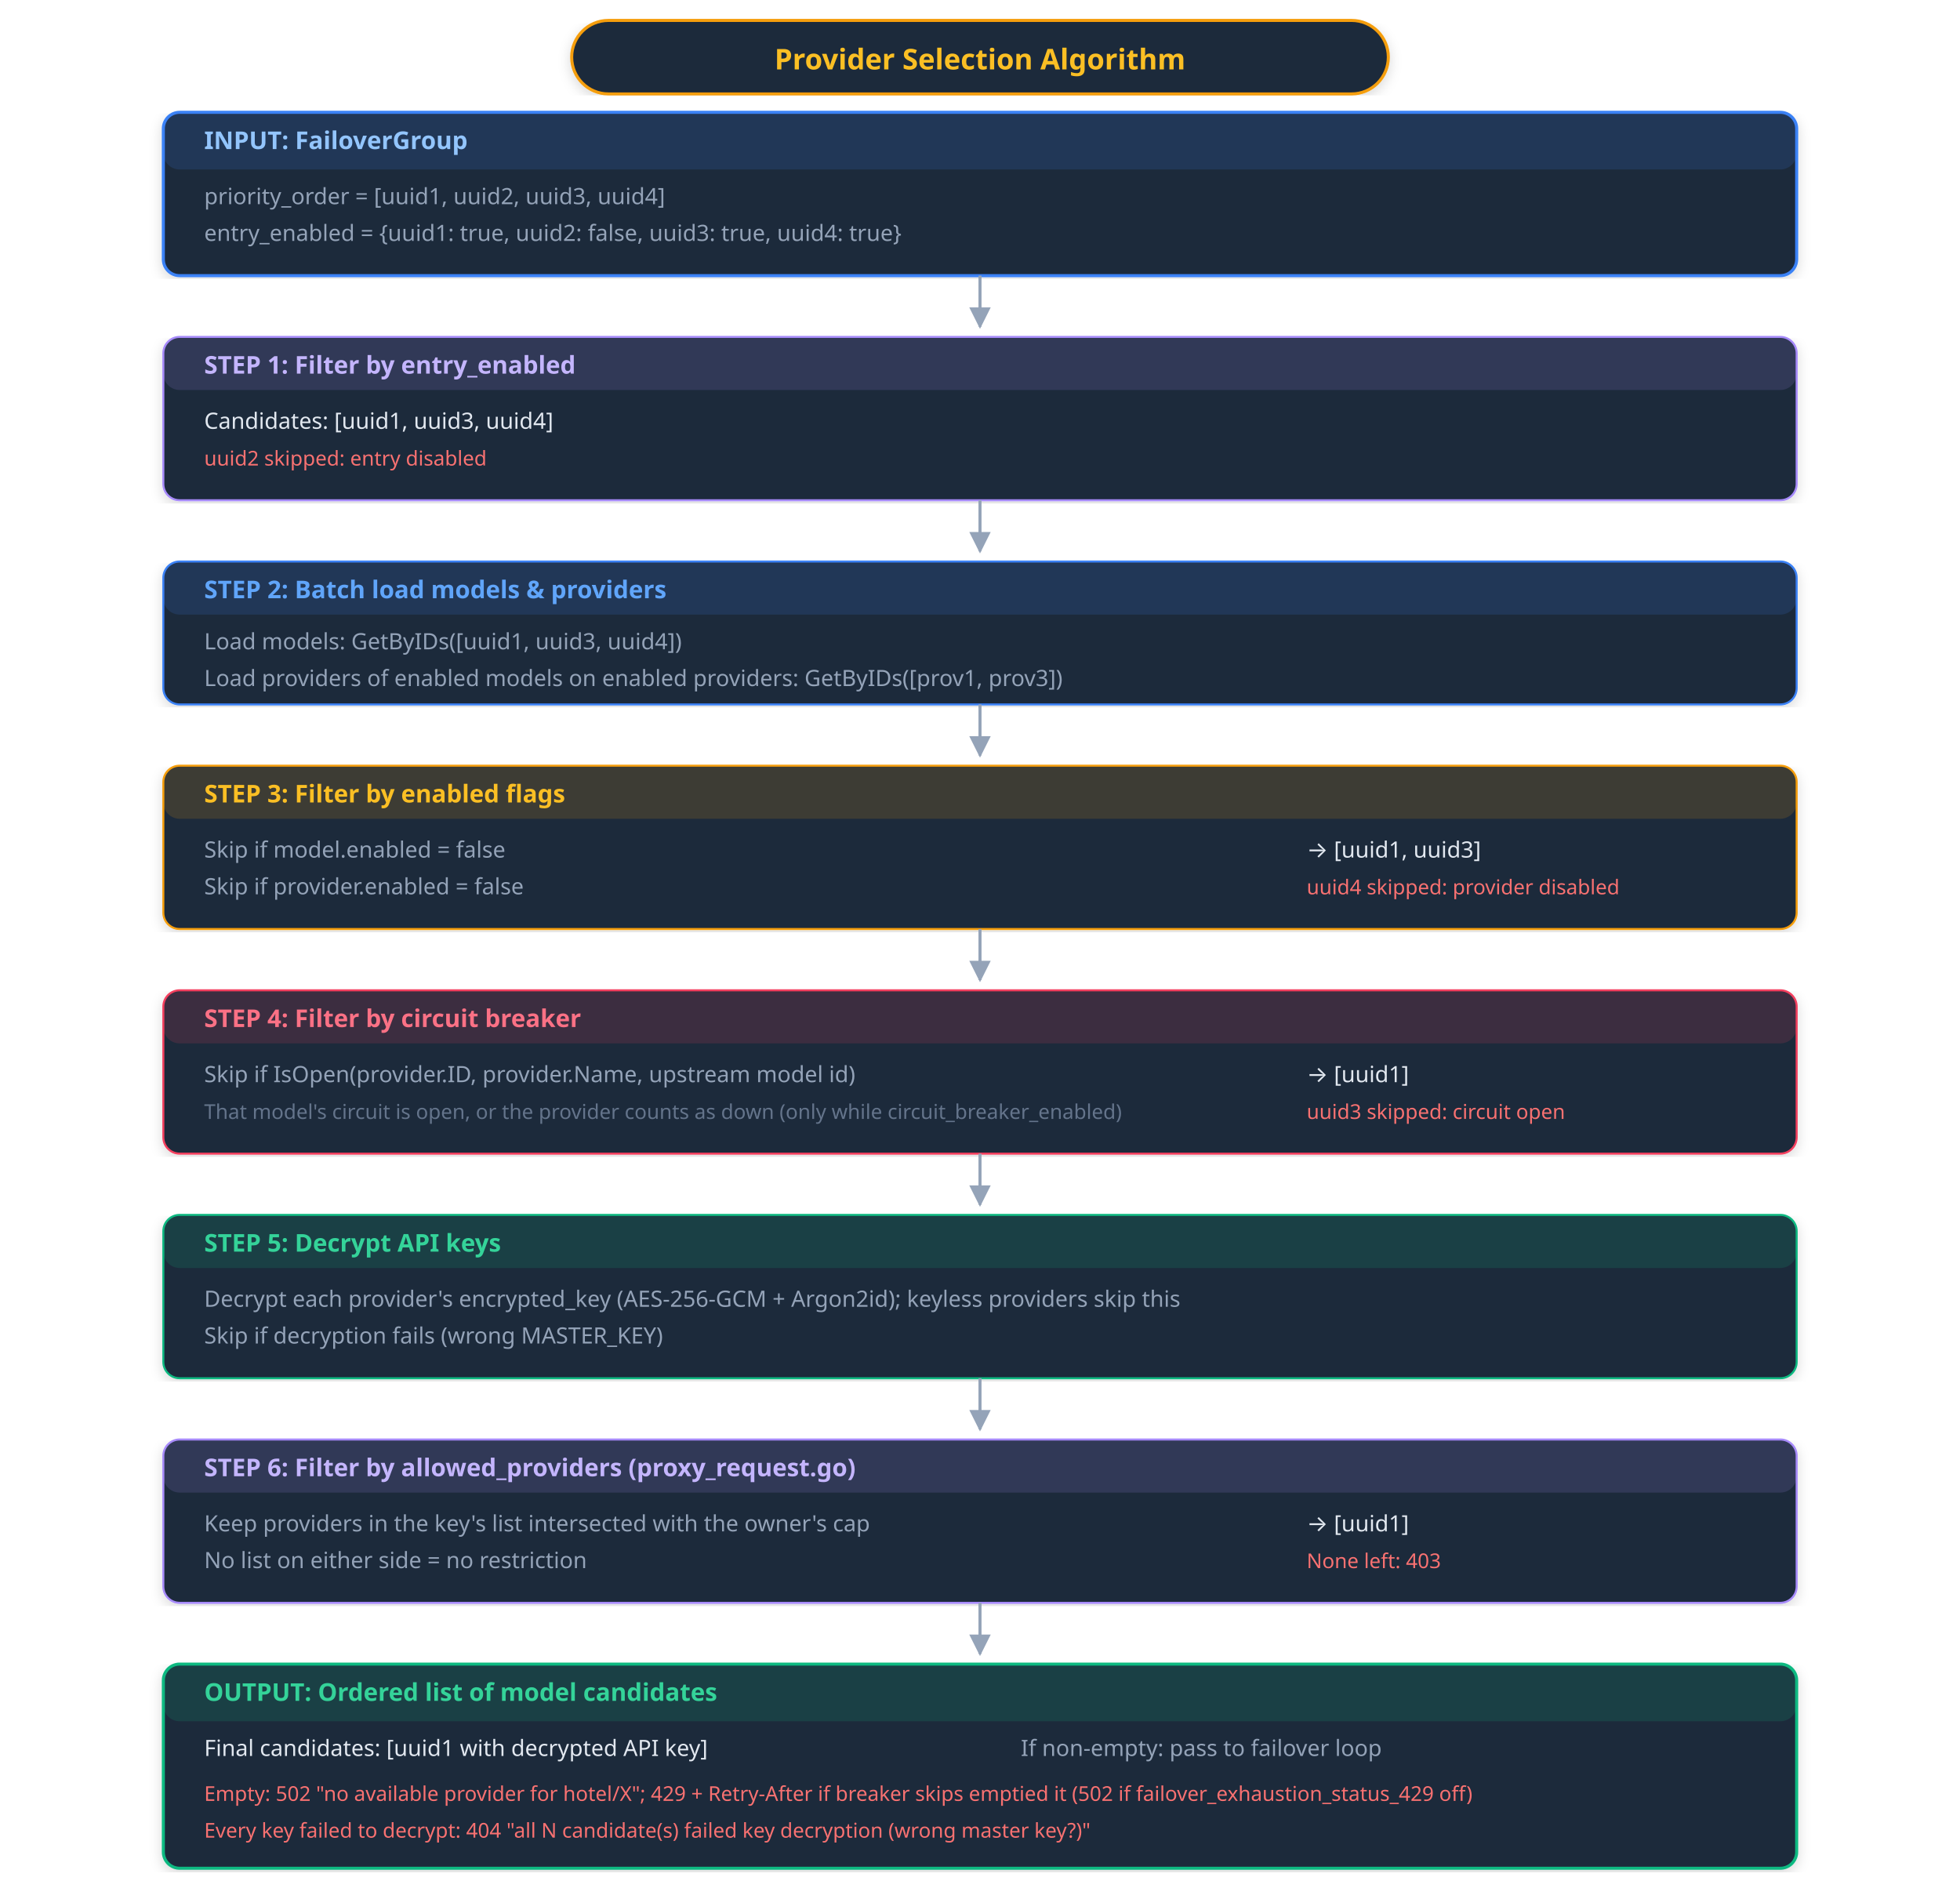
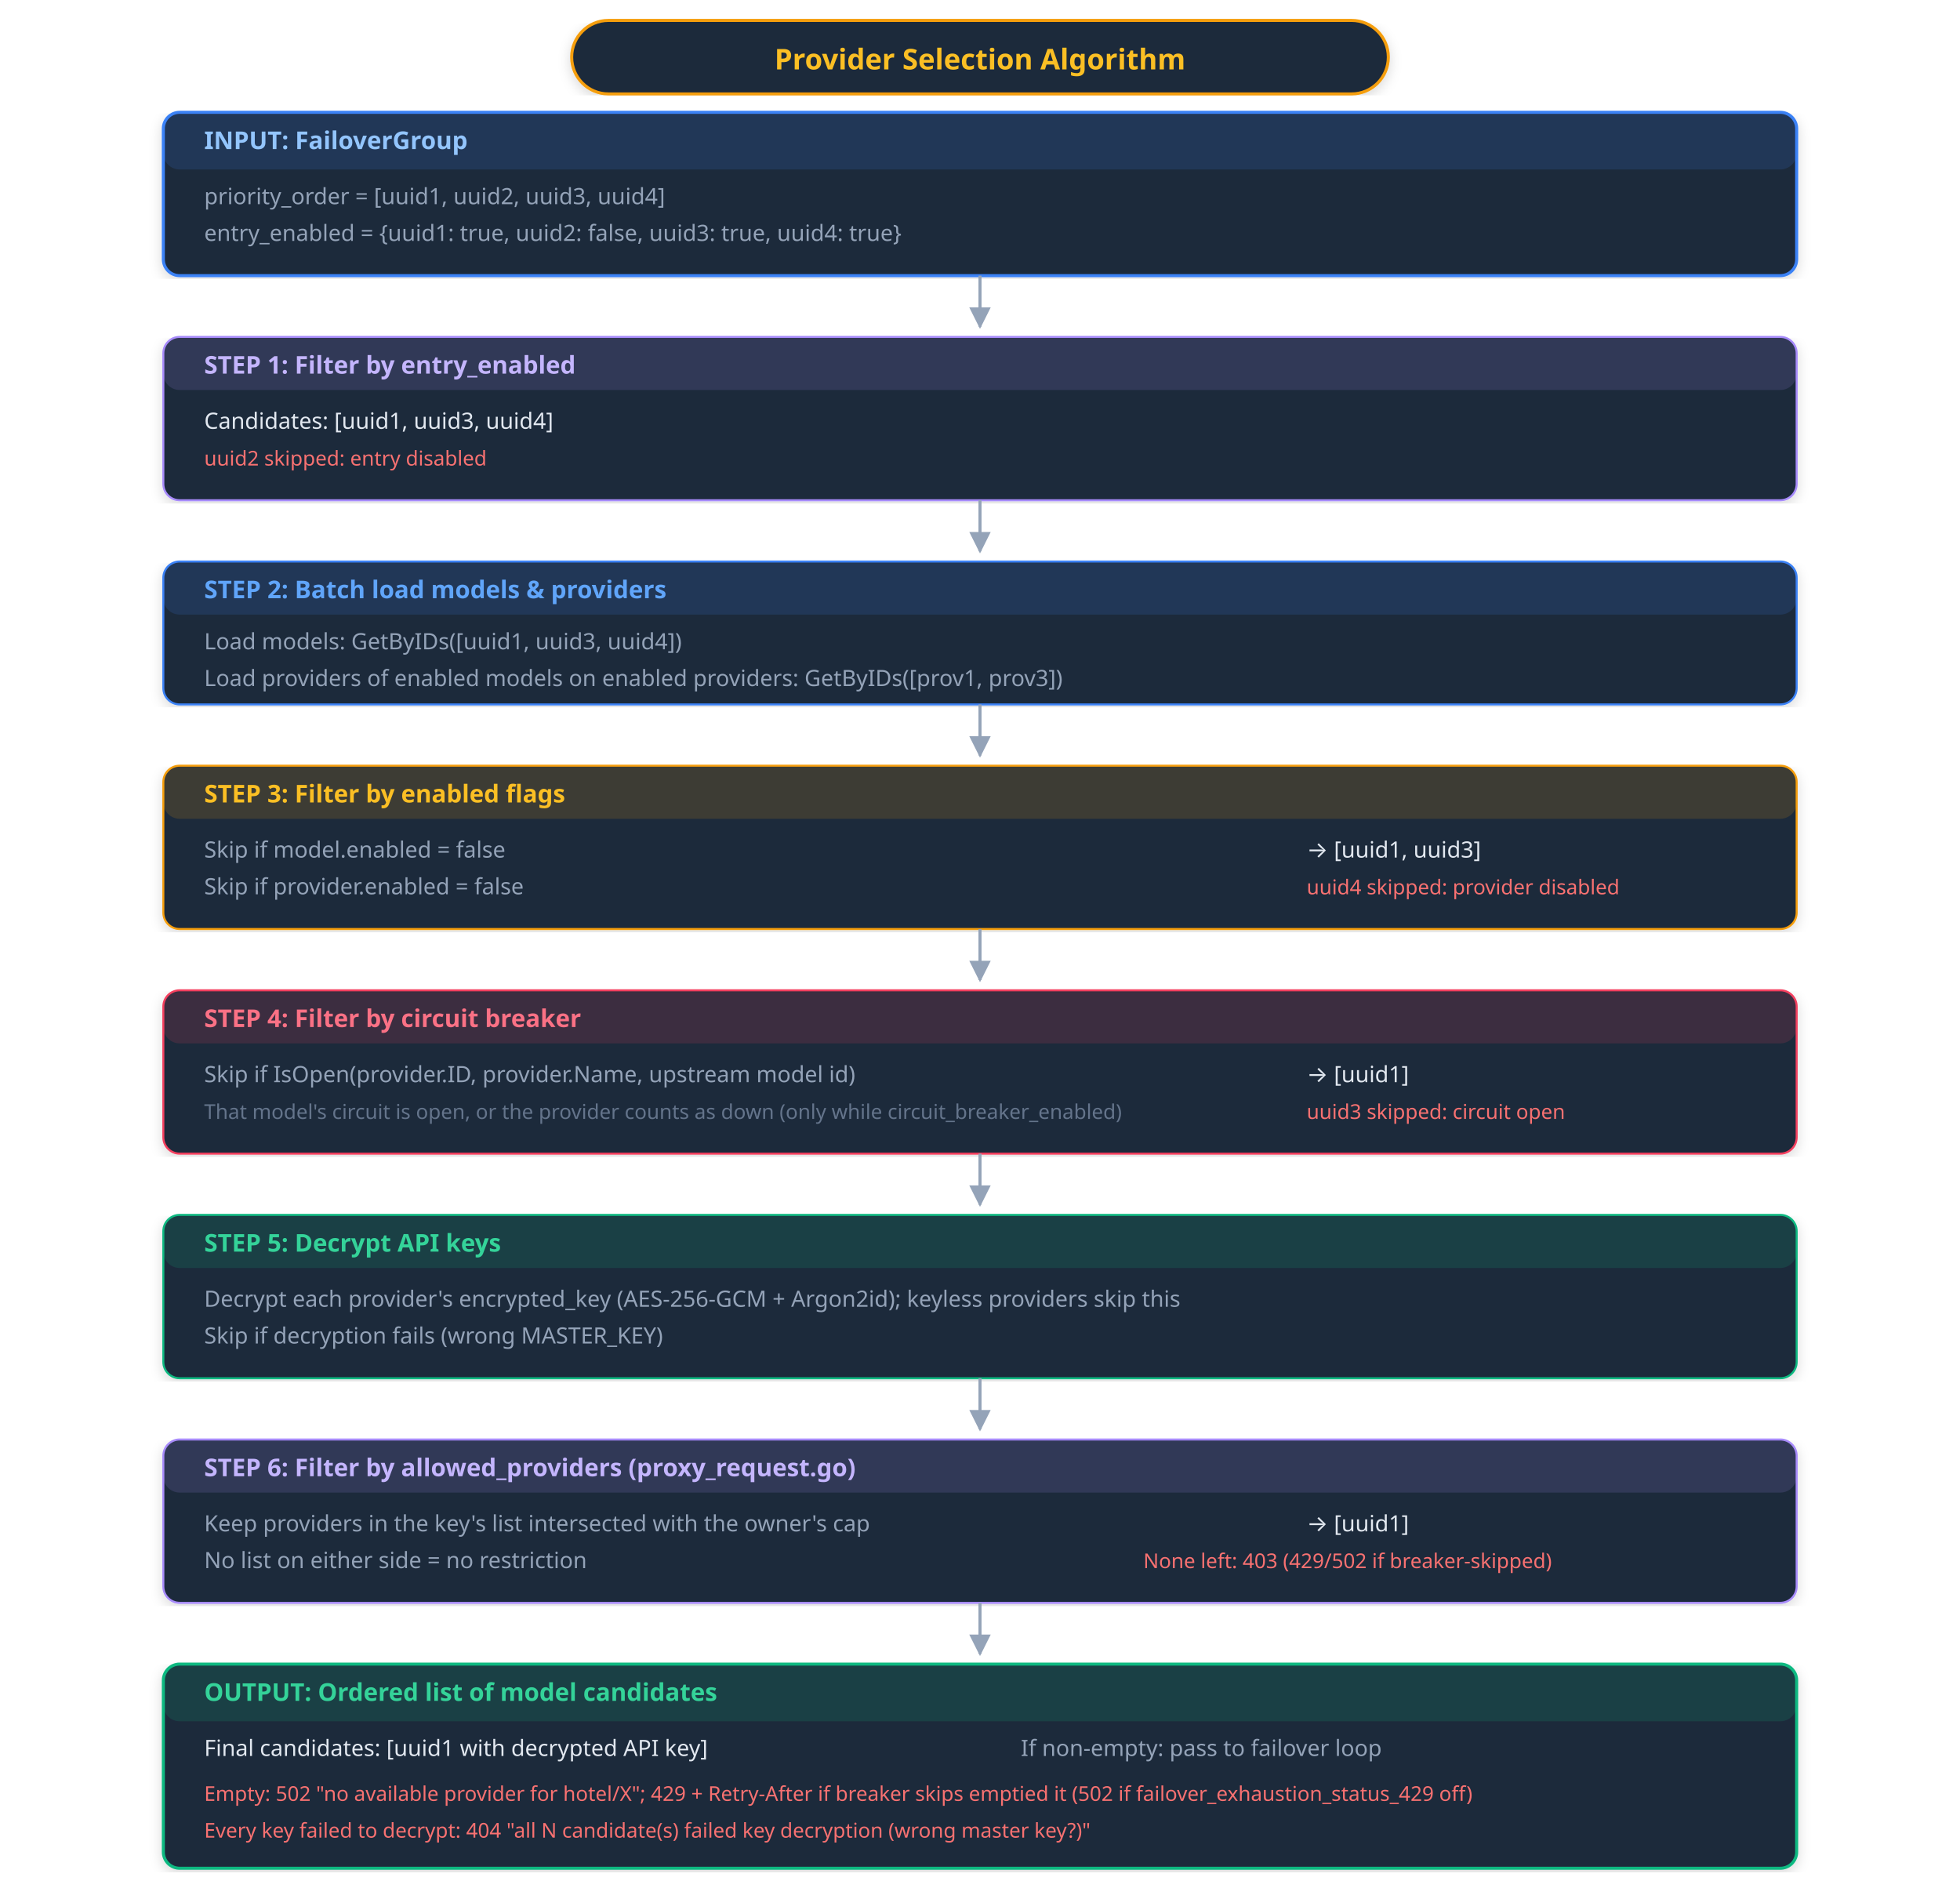
<svg xmlns="http://www.w3.org/2000/svg" viewBox="0 0 960 930" font-family="'Segoe UI', system-ui, -apple-system, sans-serif">
  <defs>
    <marker id="arr" viewBox="0 0 10 10" refX="9" refY="5" markerWidth="7" markerHeight="7" orient="auto-start-reverse">
      <path d="M 0 0 L 10 5 L 0 10 z" fill="#94a3b8" />
    </marker>
    <filter id="shadow" x="-2%" y="-2%" width="104%" height="104%">
      <feDropShadow dx="0" dy="2" stdDeviation="3" flood-opacity="0.15" />
    </filter>
  </defs>
  <rect x="280" y="10" width="400" height="36" rx="18" fill="#1e293b" stroke="#f59e0b" stroke-width="1.5" filter="url(#shadow)" />
  <text x="480" y="34" text-anchor="middle" fill="#fbbf24" font-size="14" font-weight="700">Provider Selection Algorithm</text>
  <rect x="80" y="55" width="800" height="80" rx="8" fill="#1e293b" stroke="#3b82f6" stroke-width="1.5" filter="url(#shadow)" />
  <rect x="80" y="55" width="800" height="28" rx="8" fill="#3b82f6" opacity="0.15" />
  <text x="100" y="73" fill="#93c5fd" font-size="12" font-weight="700">INPUT: FailoverGroup</text>
  <text x="100" y="100" fill="#94a3b8" font-size="11">priority_order = [uuid1, uuid2, uuid3, uuid4]</text>
  <text x="100" y="118" fill="#94a3b8" font-size="11">entry_enabled = {uuid1: true, uuid2: false, uuid3: true, uuid4: true}</text>
  <line x1="480" y1="135" x2="480" y2="160" stroke="#94a3b8" stroke-width="1.5" marker-end="url(#arr)" />
  <rect x="80" y="165" width="800" height="80" rx="8" fill="#1e293b" stroke="#a78bfa" stroke-width="1" filter="url(#shadow)" />
  <rect x="80" y="165" width="800" height="26" rx="8" fill="#a78bfa" opacity="0.15" />
  <text x="100" y="183" fill="#c4b5fd" font-size="12" font-weight="700">STEP 1: Filter by entry_enabled</text>
  <text x="100" y="210" fill="#e2e8f0" font-size="11">Candidates: [uuid1, uuid3, uuid4]</text>
  <text x="100" y="228" fill="#f87171" font-size="10">uuid2 skipped: entry disabled</text>
  <line x1="480" y1="245" x2="480" y2="270" stroke="#94a3b8" stroke-width="1.5" marker-end="url(#arr)" />
  <rect x="80" y="275" width="800" height="70" rx="8" fill="#1e293b" stroke="#3b82f6" stroke-width="1" filter="url(#shadow)" />
  <rect x="80" y="275" width="800" height="26" rx="8" fill="#3b82f6" opacity="0.15" />
  <text x="100" y="293" fill="#60a5fa" font-size="12" font-weight="700">STEP 2: Batch load models &amp; providers</text>
  <text x="100" y="318" fill="#94a3b8" font-size="11">Load models: GetByIDs([uuid1, uuid3, uuid4])</text>
  <text x="100" y="336" fill="#94a3b8" font-size="11">Load providers of enabled models on enabled providers: GetByIDs([prov1, prov3])</text>
  <line x1="480" y1="345" x2="480" y2="370" stroke="#94a3b8" stroke-width="1.5" marker-end="url(#arr)" />
  <rect x="80" y="375" width="800" height="80" rx="8" fill="#1e293b" stroke="#f59e0b" stroke-width="1" filter="url(#shadow)" />
  <rect x="80" y="375" width="800" height="26" rx="8" fill="#f59e0b" opacity="0.15" />
  <text x="100" y="393" fill="#fbbf24" font-size="12" font-weight="700">STEP 3: Filter by enabled flags</text>
  <text x="100" y="420" fill="#94a3b8" font-size="11">Skip if model.enabled = false</text>
  <text x="100" y="438" fill="#94a3b8" font-size="11">Skip if provider.enabled = false</text>
  <text x="640" y="420" fill="#e2e8f0" font-size="11">→ [uuid1, uuid3]</text>
  <text x="640" y="438" fill="#f87171" font-size="10">uuid4 skipped: provider disabled</text>
  <line x1="480" y1="455" x2="480" y2="480" stroke="#94a3b8" stroke-width="1.5" marker-end="url(#arr)" />
  <rect x="80" y="485" width="800" height="80" rx="8" fill="#1e293b" stroke="#f43f5e" stroke-width="1" filter="url(#shadow)" />
  <rect x="80" y="485" width="800" height="26" rx="8" fill="#f43f5e" opacity="0.15" />
  <text x="100" y="503" fill="#fb7185" font-size="12" font-weight="700">STEP 4: Filter by circuit breaker</text>
  <text x="100" y="530" fill="#94a3b8" font-size="11">Skip if IsOpen(provider.ID, provider.Name, upstream model id)</text>
  <text x="100" y="548" fill="#64748b" font-size="10">That model's circuit is open, or the provider counts as down (only while circuit_breaker_enabled)</text>
  <text x="640" y="530" fill="#e2e8f0" font-size="11">→ [uuid1]</text>
  <text x="640" y="548" fill="#f87171" font-size="10">uuid3 skipped: circuit open</text>
  <line x1="480" y1="565" x2="480" y2="590" stroke="#94a3b8" stroke-width="1.5" marker-end="url(#arr)" />
  <rect x="80" y="595" width="800" height="80" rx="8" fill="#1e293b" stroke="#10b981" stroke-width="1" filter="url(#shadow)" />
  <rect x="80" y="595" width="800" height="26" rx="8" fill="#10b981" opacity="0.15" />
  <text x="100" y="613" fill="#34d399" font-size="12" font-weight="700">STEP 5: Decrypt API keys</text>
  <text x="100" y="640" fill="#94a3b8" font-size="11">Decrypt each provider's encrypted_key (AES-256-GCM + Argon2id); keyless providers skip this</text>
  <text x="100" y="658" fill="#94a3b8" font-size="11">Skip if decryption fails (wrong MASTER_KEY)</text>
  <line x1="480" y1="675" x2="480" y2="700" stroke="#94a3b8" stroke-width="1.5" marker-end="url(#arr)" />
  <rect x="80" y="705" width="800" height="80" rx="8" fill="#1e293b" stroke="#a78bfa" stroke-width="1" filter="url(#shadow)" />
  <rect x="80" y="705" width="800" height="26" rx="8" fill="#a78bfa" opacity="0.15" />
  <text x="100" y="723" fill="#c4b5fd" font-size="12" font-weight="700">STEP 6: Filter by allowed_providers (proxy_request.go)</text>
  <text x="100" y="750" fill="#94a3b8" font-size="11">Keep providers in the key's list intersected with the owner's cap</text>
  <text x="100" y="768" fill="#94a3b8" font-size="11">No list on either side = no restriction</text>
  <text x="640" y="750" fill="#e2e8f0" font-size="11">→ [uuid1]</text>
-   <text x="640" y="768" fill="#f87171" font-size="10">None left: 403</text>
+   <text x="560" y="768" fill="#f87171" font-size="10">None left: 403 (429/502 if breaker-skipped)</text>
  <line x1="480" y1="785" x2="480" y2="810" stroke="#94a3b8" stroke-width="1.5" marker-end="url(#arr)" />
  <rect x="80" y="815" width="800" height="100" rx="8" fill="#1e293b" stroke="#10b981" stroke-width="1.5" filter="url(#shadow)" />
  <rect x="80" y="815" width="800" height="28" rx="8" fill="#10b981" opacity="0.15" />
  <text x="100" y="833" fill="#34d399" font-size="12" font-weight="700">OUTPUT: Ordered list of model candidates</text>
  <text x="100" y="860" fill="#e2e8f0" font-size="11">Final candidates: [uuid1 with decrypted API key]</text>
  <text x="500" y="860" fill="#94a3b8" font-size="11">If non-empty: pass to failover loop</text>
  <text x="100" y="882" fill="#f87171" font-size="10">Empty: 502 "no available provider for hotel/X"; 429 + Retry-After if breaker skips emptied it (502 if failover_exhaustion_status_429 off)</text>
  <text x="100" y="900" fill="#f87171" font-size="10">Every key failed to decrypt: 404 "all N candidate(s) failed key decryption (wrong master key?)"</text>
</svg>
